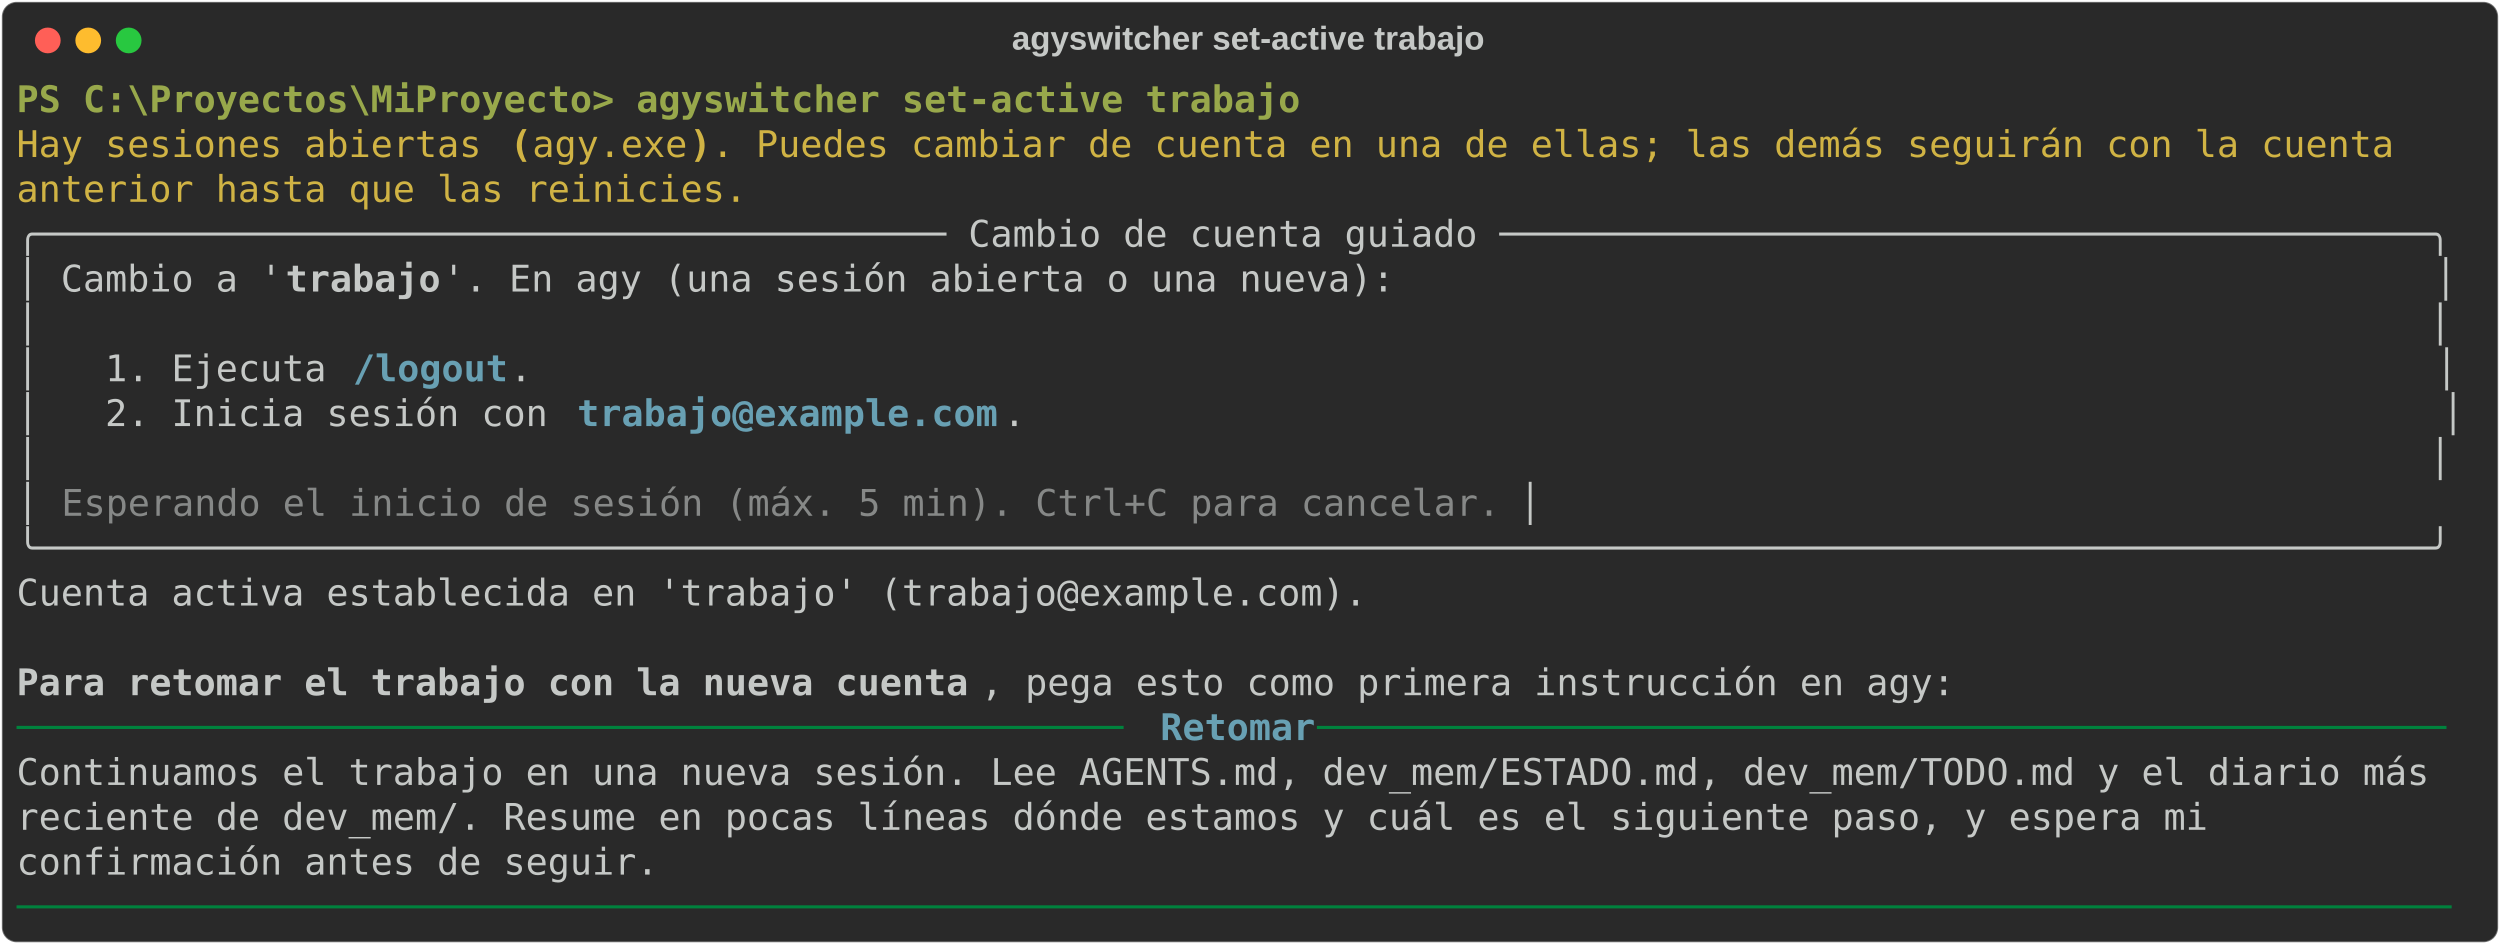
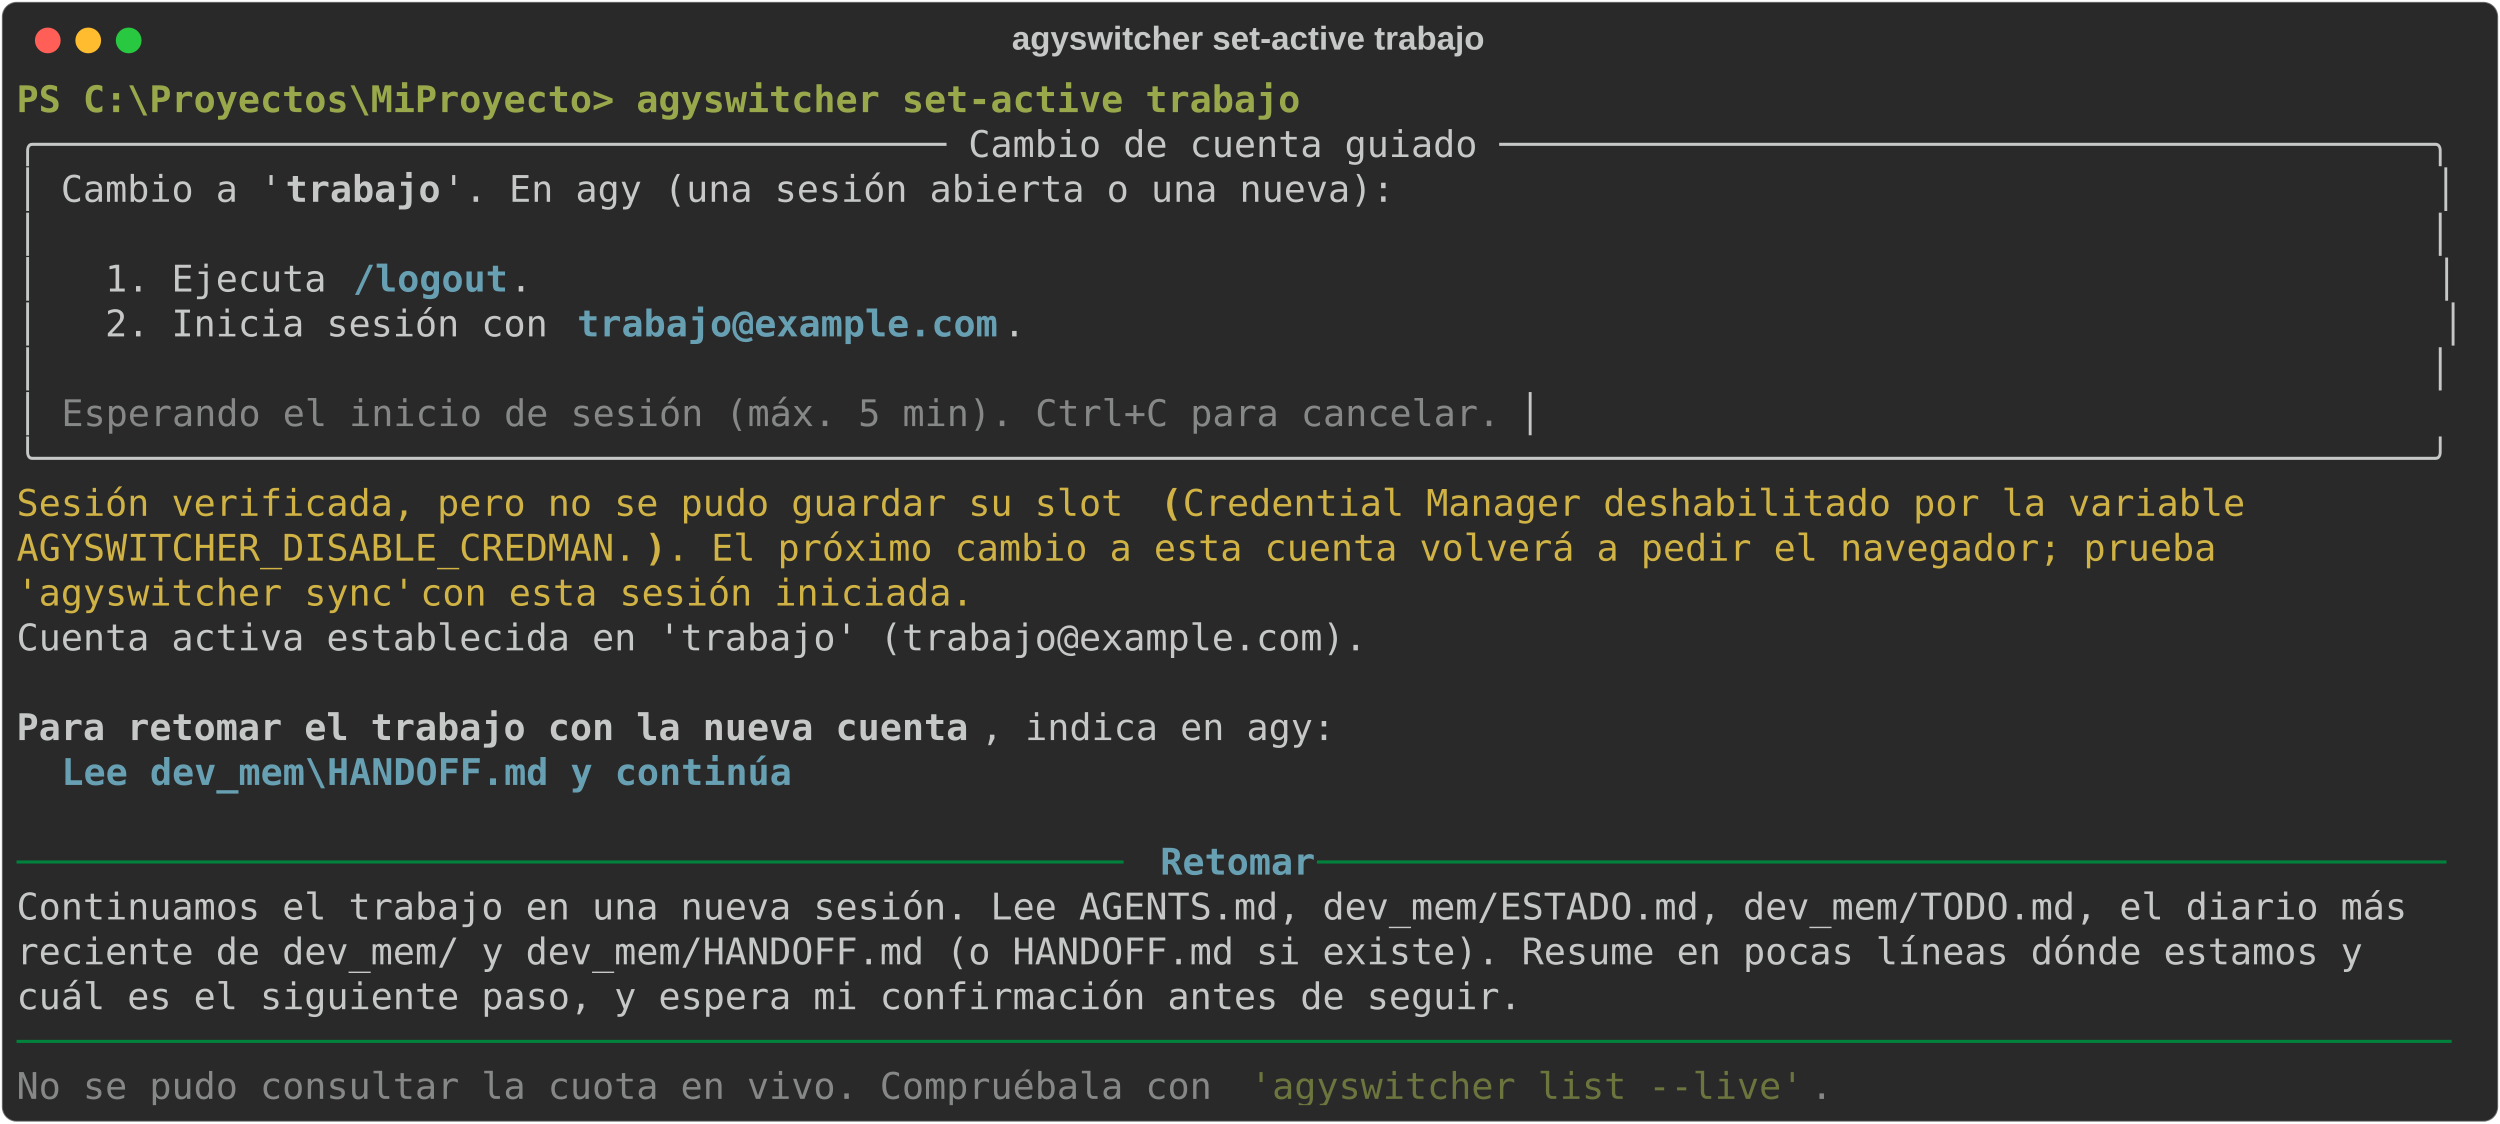
- <svg xmlns="http://www.w3.org/2000/svg" class="rich-terminal" viewBox="0 0 1360 513.6">
+ <svg xmlns="http://www.w3.org/2000/svg" class="rich-terminal" viewBox="0 0 1360 611.2">
  <style>

    @font-face {
        font-family: "Fira Code";
        src: local("FiraCode-Regular"),
                url("https://cdnjs.cloudflare.com/ajax/libs/firacode/6.2.0/woff2/FiraCode-Regular.woff2") format("woff2"),
                url("https://cdnjs.cloudflare.com/ajax/libs/firacode/6.2.0/woff/FiraCode-Regular.woff") format("woff");
        font-style: normal;
        font-weight: 400;
    }
    @font-face {
        font-family: "Fira Code";
        src: local("FiraCode-Bold"),
                url("https://cdnjs.cloudflare.com/ajax/libs/firacode/6.2.0/woff2/FiraCode-Bold.woff2") format("woff2"),
                url("https://cdnjs.cloudflare.com/ajax/libs/firacode/6.2.0/woff/FiraCode-Bold.woff") format("woff");
        font-style: bold;
        font-weight: 700;
    }

-     .terminal-4084449916-matrix {
+     .terminal-3095569451-matrix {
        font-family: Fira Code, monospace;
        font-size: 20px;
        line-height: 24.4px;
        font-variant-east-asian: full-width;
    }

-     .terminal-4084449916-title {
+     .terminal-3095569451-title {
        font-size: 18px;
        font-weight: bold;
        font-family: arial;
    }

-     .terminal-4084449916-r1 { fill: #98a84b;font-weight: bold }
- .terminal-4084449916-r2 { fill: #c5c8c6 }
- .terminal-4084449916-r3 { fill: #d0b344 }
- .terminal-4084449916-r4 { fill: #d0b344;font-weight: bold }
- .terminal-4084449916-r5 { fill: #c5c8c6;font-weight: bold }
- .terminal-4084449916-r6 { fill: #68a0b3;font-weight: bold }
- .terminal-4084449916-r7 { fill: #868887 }
- .terminal-4084449916-r8 { fill: #00823d }
+     .terminal-3095569451-r1 { fill: #98a84b;font-weight: bold }
+ .terminal-3095569451-r2 { fill: #c5c8c6 }
+ .terminal-3095569451-r3 { fill: #c5c8c6;font-weight: bold }
+ .terminal-3095569451-r4 { fill: #68a0b3;font-weight: bold }
+ .terminal-3095569451-r5 { fill: #868887 }
+ .terminal-3095569451-r6 { fill: #d0b344 }
+ .terminal-3095569451-r7 { fill: #d0b344;font-weight: bold }
+ .terminal-3095569451-r8 { fill: #00823d }
+ .terminal-3095569451-r9 { fill: #6b753d }
    </style>
  <defs>
-     <clipPath id="terminal-4084449916-clip-terminal">
-       <rect x="0" y="0" width="1341.0" height="462.6" />
-     </clipPath>
-     <clipPath id="terminal-4084449916-line-0">
+     <clipPath id="terminal-3095569451-clip-terminal">
+       <rect x="0" y="0" width="1341.0" height="560.2" />
+     </clipPath>
+     <clipPath id="terminal-3095569451-line-0">
      <rect x="0" y="1.5" width="1342" height="24.65" />
    </clipPath>
-     <clipPath id="terminal-4084449916-line-1">
+     <clipPath id="terminal-3095569451-line-1">
      <rect x="0" y="25.9" width="1342" height="24.65" />
    </clipPath>
-     <clipPath id="terminal-4084449916-line-2">
+     <clipPath id="terminal-3095569451-line-2">
      <rect x="0" y="50.3" width="1342" height="24.65" />
    </clipPath>
-     <clipPath id="terminal-4084449916-line-3">
+     <clipPath id="terminal-3095569451-line-3">
      <rect x="0" y="74.7" width="1342" height="24.65" />
    </clipPath>
-     <clipPath id="terminal-4084449916-line-4">
+     <clipPath id="terminal-3095569451-line-4">
      <rect x="0" y="99.1" width="1342" height="24.65" />
    </clipPath>
-     <clipPath id="terminal-4084449916-line-5">
+     <clipPath id="terminal-3095569451-line-5">
      <rect x="0" y="123.5" width="1342" height="24.65" />
    </clipPath>
-     <clipPath id="terminal-4084449916-line-6">
+     <clipPath id="terminal-3095569451-line-6">
      <rect x="0" y="147.9" width="1342" height="24.65" />
    </clipPath>
-     <clipPath id="terminal-4084449916-line-7">
+     <clipPath id="terminal-3095569451-line-7">
      <rect x="0" y="172.3" width="1342" height="24.65" />
    </clipPath>
-     <clipPath id="terminal-4084449916-line-8">
+     <clipPath id="terminal-3095569451-line-8">
      <rect x="0" y="196.7" width="1342" height="24.65" />
    </clipPath>
-     <clipPath id="terminal-4084449916-line-9">
+     <clipPath id="terminal-3095569451-line-9">
      <rect x="0" y="221.1" width="1342" height="24.65" />
    </clipPath>
-     <clipPath id="terminal-4084449916-line-10">
+     <clipPath id="terminal-3095569451-line-10">
      <rect x="0" y="245.5" width="1342" height="24.65" />
    </clipPath>
-     <clipPath id="terminal-4084449916-line-11">
+     <clipPath id="terminal-3095569451-line-11">
      <rect x="0" y="269.9" width="1342" height="24.65" />
    </clipPath>
-     <clipPath id="terminal-4084449916-line-12">
+     <clipPath id="terminal-3095569451-line-12">
      <rect x="0" y="294.3" width="1342" height="24.65" />
    </clipPath>
-     <clipPath id="terminal-4084449916-line-13">
+     <clipPath id="terminal-3095569451-line-13">
      <rect x="0" y="318.7" width="1342" height="24.65" />
    </clipPath>
-     <clipPath id="terminal-4084449916-line-14">
+     <clipPath id="terminal-3095569451-line-14">
      <rect x="0" y="343.1" width="1342" height="24.65" />
    </clipPath>
-     <clipPath id="terminal-4084449916-line-15">
+     <clipPath id="terminal-3095569451-line-15">
      <rect x="0" y="367.5" width="1342" height="24.65" />
    </clipPath>
-     <clipPath id="terminal-4084449916-line-16">
+     <clipPath id="terminal-3095569451-line-16">
      <rect x="0" y="391.9" width="1342" height="24.65" />
    </clipPath>
-     <clipPath id="terminal-4084449916-line-17">
+     <clipPath id="terminal-3095569451-line-17">
      <rect x="0" y="416.3" width="1342" height="24.65" />
    </clipPath>
+     <clipPath id="terminal-3095569451-line-18">
+       <rect x="0" y="440.7" width="1342" height="24.65" />
+     </clipPath>
+     <clipPath id="terminal-3095569451-line-19">
+       <rect x="0" y="465.1" width="1342" height="24.65" />
+     </clipPath>
+     <clipPath id="terminal-3095569451-line-20">
+       <rect x="0" y="489.5" width="1342" height="24.65" />
+     </clipPath>
+     <clipPath id="terminal-3095569451-line-21">
+       <rect x="0" y="513.9" width="1342" height="24.65" />
+     </clipPath>
  </defs>
-   <rect fill="#292929" stroke="rgba(255,255,255,0.35)" stroke-width="1" x="1" y="1" width="1358" height="511.6" rx="8" />
-   <text class="terminal-4084449916-title" fill="#c5c8c6" text-anchor="middle" x="679" y="27">agyswitcher set-active trabajo</text>
+   <rect fill="#292929" stroke="rgba(255,255,255,0.35)" stroke-width="1" x="1" y="1" width="1358" height="609.2" rx="8" />
+   <text class="terminal-3095569451-title" fill="#c5c8c6" text-anchor="middle" x="679" y="27">agyswitcher set-active trabajo</text>
  <g transform="translate(26,22)">
    <circle cx="0" cy="0" r="7" fill="#ff5f57" />
    <circle cx="22" cy="0" r="7" fill="#febc2e" />
    <circle cx="44" cy="0" r="7" fill="#28c840" />
  </g>
-   <g transform="translate(9, 41)" clip-path="url(#terminal-4084449916-clip-terminal)">
-     <g class="terminal-4084449916-matrix">
-       <text class="terminal-4084449916-r1" x="0" y="20" textLength="707.6" clip-path="url(#terminal-4084449916-line-0)">PS C:\Proyectos\MiProyecto&gt; agyswitcher set-active trabajo</text>
-       <text class="terminal-4084449916-r2" x="1342" y="20" textLength="12.2" clip-path="url(#terminal-4084449916-line-0)">
- </text>
-       <text class="terminal-4084449916-r3" x="0" y="44.4" textLength="268.4" clip-path="url(#terminal-4084449916-line-1)">Hay sesiones abiertas </text>
-       <text class="terminal-4084449916-r4" x="268.4" y="44.4" textLength="12.2" clip-path="url(#terminal-4084449916-line-1)">(</text>
-       <text class="terminal-4084449916-r3" x="280.6" y="44.4" textLength="85.4" clip-path="url(#terminal-4084449916-line-1)">agy.exe</text>
-       <text class="terminal-4084449916-r4" x="366" y="44.4" textLength="12.2" clip-path="url(#terminal-4084449916-line-1)">)</text>
-       <text class="terminal-4084449916-r3" x="378.2" y="44.4" textLength="939.4" clip-path="url(#terminal-4084449916-line-1)">. Puedes cambiar de cuenta en una de ellas; las demás seguirán con la cuenta </text>
-       <text class="terminal-4084449916-r2" x="1342" y="44.4" textLength="12.2" clip-path="url(#terminal-4084449916-line-1)">
- </text>
-       <text class="terminal-4084449916-r3" x="0" y="68.8" textLength="402.6" clip-path="url(#terminal-4084449916-line-2)">anterior hasta que las reinicies.</text>
-       <text class="terminal-4084449916-r2" x="1342" y="68.8" textLength="12.2" clip-path="url(#terminal-4084449916-line-2)">
- </text>
-       <text class="terminal-4084449916-r2" x="0" y="93.2" textLength="1342" clip-path="url(#terminal-4084449916-line-3)">╭───────────────────────────────────────── Cambio de cuenta guiado ──────────────────────────────────────────╮</text>
-       <text class="terminal-4084449916-r2" x="1342" y="93.2" textLength="12.2" clip-path="url(#terminal-4084449916-line-3)">
- </text>
-       <text class="terminal-4084449916-r2" x="0" y="117.6" textLength="146.4" clip-path="url(#terminal-4084449916-line-4)">│ Cambio a '</text>
-       <text class="terminal-4084449916-r5" x="146.4" y="117.6" textLength="85.4" clip-path="url(#terminal-4084449916-line-4)">trabajo</text>
-       <text class="terminal-4084449916-r2" x="231.8" y="117.6" textLength="1110.2" clip-path="url(#terminal-4084449916-line-4)">'. En agy (una sesión abierta o una nueva):                                               │</text>
-       <text class="terminal-4084449916-r2" x="1342" y="117.6" textLength="12.2" clip-path="url(#terminal-4084449916-line-4)">
- </text>
-       <text class="terminal-4084449916-r2" x="0" y="142" textLength="1342" clip-path="url(#terminal-4084449916-line-5)">│                                                                                                            │</text>
-       <text class="terminal-4084449916-r2" x="1342" y="142" textLength="12.2" clip-path="url(#terminal-4084449916-line-5)">
- </text>
-       <text class="terminal-4084449916-r2" x="0" y="166.4" textLength="183" clip-path="url(#terminal-4084449916-line-6)">│   1. Ejecuta </text>
-       <text class="terminal-4084449916-r6" x="183" y="166.4" textLength="85.4" clip-path="url(#terminal-4084449916-line-6)">/logout</text>
-       <text class="terminal-4084449916-r2" x="268.4" y="166.4" textLength="1073.6" clip-path="url(#terminal-4084449916-line-6)">.                                                                                      │</text>
-       <text class="terminal-4084449916-r2" x="1342" y="166.4" textLength="12.2" clip-path="url(#terminal-4084449916-line-6)">
- </text>
-       <text class="terminal-4084449916-r2" x="0" y="190.8" textLength="305" clip-path="url(#terminal-4084449916-line-7)">│   2. Inicia sesión con </text>
-       <text class="terminal-4084449916-r6" x="305" y="190.8" textLength="231.8" clip-path="url(#terminal-4084449916-line-7)">trabajo@example.com</text>
-       <text class="terminal-4084449916-r2" x="536.8" y="190.8" textLength="805.2" clip-path="url(#terminal-4084449916-line-7)">.                                                                │</text>
-       <text class="terminal-4084449916-r2" x="1342" y="190.8" textLength="12.2" clip-path="url(#terminal-4084449916-line-7)">
- </text>
-       <text class="terminal-4084449916-r2" x="0" y="215.2" textLength="1342" clip-path="url(#terminal-4084449916-line-8)">│                                                                                                            │</text>
-       <text class="terminal-4084449916-r2" x="1342" y="215.2" textLength="12.2" clip-path="url(#terminal-4084449916-line-8)">
- </text>
-       <text class="terminal-4084449916-r2" x="0" y="239.6" textLength="24.4" clip-path="url(#terminal-4084449916-line-9)">│ </text>
-       <text class="terminal-4084449916-r7" x="24.4" y="239.6" textLength="793" clip-path="url(#terminal-4084449916-line-9)">Esperando el inicio de sesión (máx. 5 min). Ctrl+C para cancelar.</text>
-       <text class="terminal-4084449916-r2" x="817.4" y="239.6" textLength="524.6" clip-path="url(#terminal-4084449916-line-9)">                                          │</text>
-       <text class="terminal-4084449916-r2" x="1342" y="239.6" textLength="12.2" clip-path="url(#terminal-4084449916-line-9)">
- </text>
-       <text class="terminal-4084449916-r2" x="0" y="264" textLength="1342" clip-path="url(#terminal-4084449916-line-10)">╰────────────────────────────────────────────────────────────────────────────────────────────────────────────╯</text>
-       <text class="terminal-4084449916-r2" x="1342" y="264" textLength="12.2" clip-path="url(#terminal-4084449916-line-10)">
- </text>
-       <text class="terminal-4084449916-r2" x="0" y="288.4" textLength="744.2" clip-path="url(#terminal-4084449916-line-11)">Cuenta activa establecida en 'trabajo' (trabajo@example.com).</text>
-       <text class="terminal-4084449916-r2" x="1342" y="288.4" textLength="12.2" clip-path="url(#terminal-4084449916-line-11)">
- </text>
-       <text class="terminal-4084449916-r2" x="1342" y="312.8" textLength="12.2" clip-path="url(#terminal-4084449916-line-12)">
- </text>
-       <text class="terminal-4084449916-r5" x="0" y="337.2" textLength="524.6" clip-path="url(#terminal-4084449916-line-13)">Para retomar el trabajo con la nueva cuenta</text>
-       <text class="terminal-4084449916-r2" x="524.6" y="337.2" textLength="536.8" clip-path="url(#terminal-4084449916-line-13)">, pega esto como primera instrucción en agy:</text>
-       <text class="terminal-4084449916-r2" x="1342" y="337.2" textLength="12.2" clip-path="url(#terminal-4084449916-line-13)">
- </text>
-       <text class="terminal-4084449916-r8" x="0" y="361.6" textLength="622.2" clip-path="url(#terminal-4084449916-line-14)">────────────────────────────────────────────────── </text>
-       <text class="terminal-4084449916-r6" x="622.2" y="361.6" textLength="85.4" clip-path="url(#terminal-4084449916-line-14)">Retomar</text>
-       <text class="terminal-4084449916-r8" x="707.6" y="361.6" textLength="634.4" clip-path="url(#terminal-4084449916-line-14)"> ───────────────────────────────────────────────────</text>
-       <text class="terminal-4084449916-r2" x="1342" y="361.6" textLength="12.2" clip-path="url(#terminal-4084449916-line-14)">
- </text>
-       <text class="terminal-4084449916-r2" x="0" y="386" textLength="1342" clip-path="url(#terminal-4084449916-line-15)">Continuamos el trabajo en una nueva sesión. Lee AGENTS.md, dev_mem/ESTADO.md, dev_mem/TODO.md y el diario más </text>
-       <text class="terminal-4084449916-r2" x="1342" y="386" textLength="12.2" clip-path="url(#terminal-4084449916-line-15)">
- </text>
-       <text class="terminal-4084449916-r2" x="0" y="410.4" textLength="1220" clip-path="url(#terminal-4084449916-line-16)">reciente de dev_mem/. Resume en pocas líneas dónde estamos y cuál es el siguiente paso, y espera mi </text>
-       <text class="terminal-4084449916-r2" x="1342" y="410.4" textLength="12.2" clip-path="url(#terminal-4084449916-line-16)">
- </text>
-       <text class="terminal-4084449916-r2" x="0" y="434.8" textLength="353.8" clip-path="url(#terminal-4084449916-line-17)">confirmación antes de seguir.</text>
-       <text class="terminal-4084449916-r2" x="1342" y="434.8" textLength="12.2" clip-path="url(#terminal-4084449916-line-17)">
- </text>
-       <text class="terminal-4084449916-r8" x="0" y="459.2" textLength="1342" clip-path="url(#terminal-4084449916-line-18)">──────────────────────────────────────────────────────────────────────────────────────────────────────────────</text>
-       <text class="terminal-4084449916-r2" x="1342" y="459.2" textLength="12.2" clip-path="url(#terminal-4084449916-line-18)">
+   <g transform="translate(9, 41)" clip-path="url(#terminal-3095569451-clip-terminal)">
+     <g class="terminal-3095569451-matrix">
+       <text class="terminal-3095569451-r1" x="0" y="20" textLength="707.6" clip-path="url(#terminal-3095569451-line-0)">PS C:\Proyectos\MiProyecto&gt; agyswitcher set-active trabajo</text>
+       <text class="terminal-3095569451-r2" x="1342" y="20" textLength="12.2" clip-path="url(#terminal-3095569451-line-0)">
+ </text>
+       <text class="terminal-3095569451-r2" x="0" y="44.4" textLength="1342" clip-path="url(#terminal-3095569451-line-1)">╭───────────────────────────────────────── Cambio de cuenta guiado ──────────────────────────────────────────╮</text>
+       <text class="terminal-3095569451-r2" x="1342" y="44.4" textLength="12.2" clip-path="url(#terminal-3095569451-line-1)">
+ </text>
+       <text class="terminal-3095569451-r2" x="0" y="68.8" textLength="146.4" clip-path="url(#terminal-3095569451-line-2)">│ Cambio a '</text>
+       <text class="terminal-3095569451-r3" x="146.4" y="68.8" textLength="85.4" clip-path="url(#terminal-3095569451-line-2)">trabajo</text>
+       <text class="terminal-3095569451-r2" x="231.8" y="68.8" textLength="1110.2" clip-path="url(#terminal-3095569451-line-2)">'. En agy (una sesión abierta o una nueva):                                               │</text>
+       <text class="terminal-3095569451-r2" x="1342" y="68.8" textLength="12.2" clip-path="url(#terminal-3095569451-line-2)">
+ </text>
+       <text class="terminal-3095569451-r2" x="0" y="93.2" textLength="1342" clip-path="url(#terminal-3095569451-line-3)">│                                                                                                            │</text>
+       <text class="terminal-3095569451-r2" x="1342" y="93.2" textLength="12.2" clip-path="url(#terminal-3095569451-line-3)">
+ </text>
+       <text class="terminal-3095569451-r2" x="0" y="117.6" textLength="183" clip-path="url(#terminal-3095569451-line-4)">│   1. Ejecuta </text>
+       <text class="terminal-3095569451-r4" x="183" y="117.6" textLength="85.4" clip-path="url(#terminal-3095569451-line-4)">/logout</text>
+       <text class="terminal-3095569451-r2" x="268.4" y="117.6" textLength="1073.6" clip-path="url(#terminal-3095569451-line-4)">.                                                                                      │</text>
+       <text class="terminal-3095569451-r2" x="1342" y="117.6" textLength="12.2" clip-path="url(#terminal-3095569451-line-4)">
+ </text>
+       <text class="terminal-3095569451-r2" x="0" y="142" textLength="305" clip-path="url(#terminal-3095569451-line-5)">│   2. Inicia sesión con </text>
+       <text class="terminal-3095569451-r4" x="305" y="142" textLength="231.8" clip-path="url(#terminal-3095569451-line-5)">trabajo@example.com</text>
+       <text class="terminal-3095569451-r2" x="536.8" y="142" textLength="805.2" clip-path="url(#terminal-3095569451-line-5)">.                                                                │</text>
+       <text class="terminal-3095569451-r2" x="1342" y="142" textLength="12.2" clip-path="url(#terminal-3095569451-line-5)">
+ </text>
+       <text class="terminal-3095569451-r2" x="0" y="166.4" textLength="1342" clip-path="url(#terminal-3095569451-line-6)">│                                                                                                            │</text>
+       <text class="terminal-3095569451-r2" x="1342" y="166.4" textLength="12.2" clip-path="url(#terminal-3095569451-line-6)">
+ </text>
+       <text class="terminal-3095569451-r2" x="0" y="190.8" textLength="24.4" clip-path="url(#terminal-3095569451-line-7)">│ </text>
+       <text class="terminal-3095569451-r5" x="24.4" y="190.8" textLength="793" clip-path="url(#terminal-3095569451-line-7)">Esperando el inicio de sesión (máx. 5 min). Ctrl+C para cancelar.</text>
+       <text class="terminal-3095569451-r2" x="817.4" y="190.8" textLength="524.6" clip-path="url(#terminal-3095569451-line-7)">                                          │</text>
+       <text class="terminal-3095569451-r2" x="1342" y="190.8" textLength="12.2" clip-path="url(#terminal-3095569451-line-7)">
+ </text>
+       <text class="terminal-3095569451-r2" x="0" y="215.2" textLength="1342" clip-path="url(#terminal-3095569451-line-8)">╰────────────────────────────────────────────────────────────────────────────────────────────────────────────╯</text>
+       <text class="terminal-3095569451-r2" x="1342" y="215.2" textLength="12.2" clip-path="url(#terminal-3095569451-line-8)">
+ </text>
+       <text class="terminal-3095569451-r6" x="0" y="239.6" textLength="622.2" clip-path="url(#terminal-3095569451-line-9)">Sesión verificada, pero no se pudo guardar su slot </text>
+       <text class="terminal-3095569451-r7" x="622.2" y="239.6" textLength="12.2" clip-path="url(#terminal-3095569451-line-9)">(</text>
+       <text class="terminal-3095569451-r6" x="634.4" y="239.6" textLength="597.8" clip-path="url(#terminal-3095569451-line-9)">Credential Manager deshabilitado por la variable </text>
+       <text class="terminal-3095569451-r2" x="1342" y="239.6" textLength="12.2" clip-path="url(#terminal-3095569451-line-9)">
+ </text>
+       <text class="terminal-3095569451-r6" x="0" y="264" textLength="341.6" clip-path="url(#terminal-3095569451-line-10)">AGYSWITCHER_DISABLE_CREDMAN.</text>
+       <text class="terminal-3095569451-r7" x="341.6" y="264" textLength="12.2" clip-path="url(#terminal-3095569451-line-10)">)</text>
+       <text class="terminal-3095569451-r6" x="353.8" y="264" textLength="866.2" clip-path="url(#terminal-3095569451-line-10)">. El próximo cambio a esta cuenta volverá a pedir el navegador; prueba </text>
+       <text class="terminal-3095569451-r2" x="1342" y="264" textLength="12.2" clip-path="url(#terminal-3095569451-line-10)">
+ </text>
+       <text class="terminal-3095569451-r6" x="0" y="288.4" textLength="219.6" clip-path="url(#terminal-3095569451-line-11)">'agyswitcher sync'</text>
+       <text class="terminal-3095569451-r6" x="219.6" y="288.4" textLength="317.2" clip-path="url(#terminal-3095569451-line-11)"> con esta sesión iniciada.</text>
+       <text class="terminal-3095569451-r2" x="1342" y="288.4" textLength="12.2" clip-path="url(#terminal-3095569451-line-11)">
+ </text>
+       <text class="terminal-3095569451-r2" x="0" y="312.8" textLength="744.2" clip-path="url(#terminal-3095569451-line-12)">Cuenta activa establecida en 'trabajo' (trabajo@example.com).</text>
+       <text class="terminal-3095569451-r2" x="1342" y="312.8" textLength="12.2" clip-path="url(#terminal-3095569451-line-12)">
+ </text>
+       <text class="terminal-3095569451-r2" x="1342" y="337.2" textLength="12.2" clip-path="url(#terminal-3095569451-line-13)">
+ </text>
+       <text class="terminal-3095569451-r3" x="0" y="361.6" textLength="524.6" clip-path="url(#terminal-3095569451-line-14)">Para retomar el trabajo con la nueva cuenta</text>
+       <text class="terminal-3095569451-r2" x="524.6" y="361.6" textLength="195.2" clip-path="url(#terminal-3095569451-line-14)">, indica en agy:</text>
+       <text class="terminal-3095569451-r2" x="1342" y="361.6" textLength="12.2" clip-path="url(#terminal-3095569451-line-14)">
+ </text>
+       <text class="terminal-3095569451-r4" x="24.4" y="386" textLength="402.6" clip-path="url(#terminal-3095569451-line-15)">Lee dev_mem\HANDOFF.md y continúa</text>
+       <text class="terminal-3095569451-r2" x="1342" y="386" textLength="12.2" clip-path="url(#terminal-3095569451-line-15)">
+ </text>
+       <text class="terminal-3095569451-r2" x="1342" y="410.4" textLength="12.2" clip-path="url(#terminal-3095569451-line-16)">
+ </text>
+       <text class="terminal-3095569451-r8" x="0" y="434.8" textLength="622.2" clip-path="url(#terminal-3095569451-line-17)">────────────────────────────────────────────────── </text>
+       <text class="terminal-3095569451-r4" x="622.2" y="434.8" textLength="85.4" clip-path="url(#terminal-3095569451-line-17)">Retomar</text>
+       <text class="terminal-3095569451-r8" x="707.6" y="434.8" textLength="634.4" clip-path="url(#terminal-3095569451-line-17)"> ───────────────────────────────────────────────────</text>
+       <text class="terminal-3095569451-r2" x="1342" y="434.8" textLength="12.2" clip-path="url(#terminal-3095569451-line-17)">
+ </text>
+       <text class="terminal-3095569451-r2" x="0" y="459.2" textLength="1329.8" clip-path="url(#terminal-3095569451-line-18)">Continuamos el trabajo en una nueva sesión. Lee AGENTS.md, dev_mem/ESTADO.md, dev_mem/TODO.md, el diario más </text>
+       <text class="terminal-3095569451-r2" x="1342" y="459.2" textLength="12.2" clip-path="url(#terminal-3095569451-line-18)">
+ </text>
+       <text class="terminal-3095569451-r2" x="0" y="483.6" textLength="1305.4" clip-path="url(#terminal-3095569451-line-19)">reciente de dev_mem/ y dev_mem/HANDOFF.md (o HANDOFF.md si existe). Resume en pocas líneas dónde estamos y </text>
+       <text class="terminal-3095569451-r2" x="1342" y="483.6" textLength="12.2" clip-path="url(#terminal-3095569451-line-19)">
+ </text>
+       <text class="terminal-3095569451-r2" x="0" y="508" textLength="829.6" clip-path="url(#terminal-3095569451-line-20)">cuál es el siguiente paso, y espera mi confirmación antes de seguir.</text>
+       <text class="terminal-3095569451-r2" x="1342" y="508" textLength="12.2" clip-path="url(#terminal-3095569451-line-20)">
+ </text>
+       <text class="terminal-3095569451-r8" x="0" y="532.4" textLength="1342" clip-path="url(#terminal-3095569451-line-21)">──────────────────────────────────────────────────────────────────────────────────────────────────────────────</text>
+       <text class="terminal-3095569451-r2" x="1342" y="532.4" textLength="12.2" clip-path="url(#terminal-3095569451-line-21)">
+ </text>
+       <text class="terminal-3095569451-r5" x="0" y="556.8" textLength="671" clip-path="url(#terminal-3095569451-line-22)">No se pudo consultar la cuota en vivo. Compruébala con </text>
+       <text class="terminal-3095569451-r9" x="671" y="556.8" textLength="305" clip-path="url(#terminal-3095569451-line-22)">'agyswitcher list --live'</text>
+       <text class="terminal-3095569451-r5" x="976" y="556.8" textLength="12.2" clip-path="url(#terminal-3095569451-line-22)">.</text>
+       <text class="terminal-3095569451-r2" x="1342" y="556.8" textLength="12.2" clip-path="url(#terminal-3095569451-line-22)">
</text>
    </g>
  </g>
</svg>
